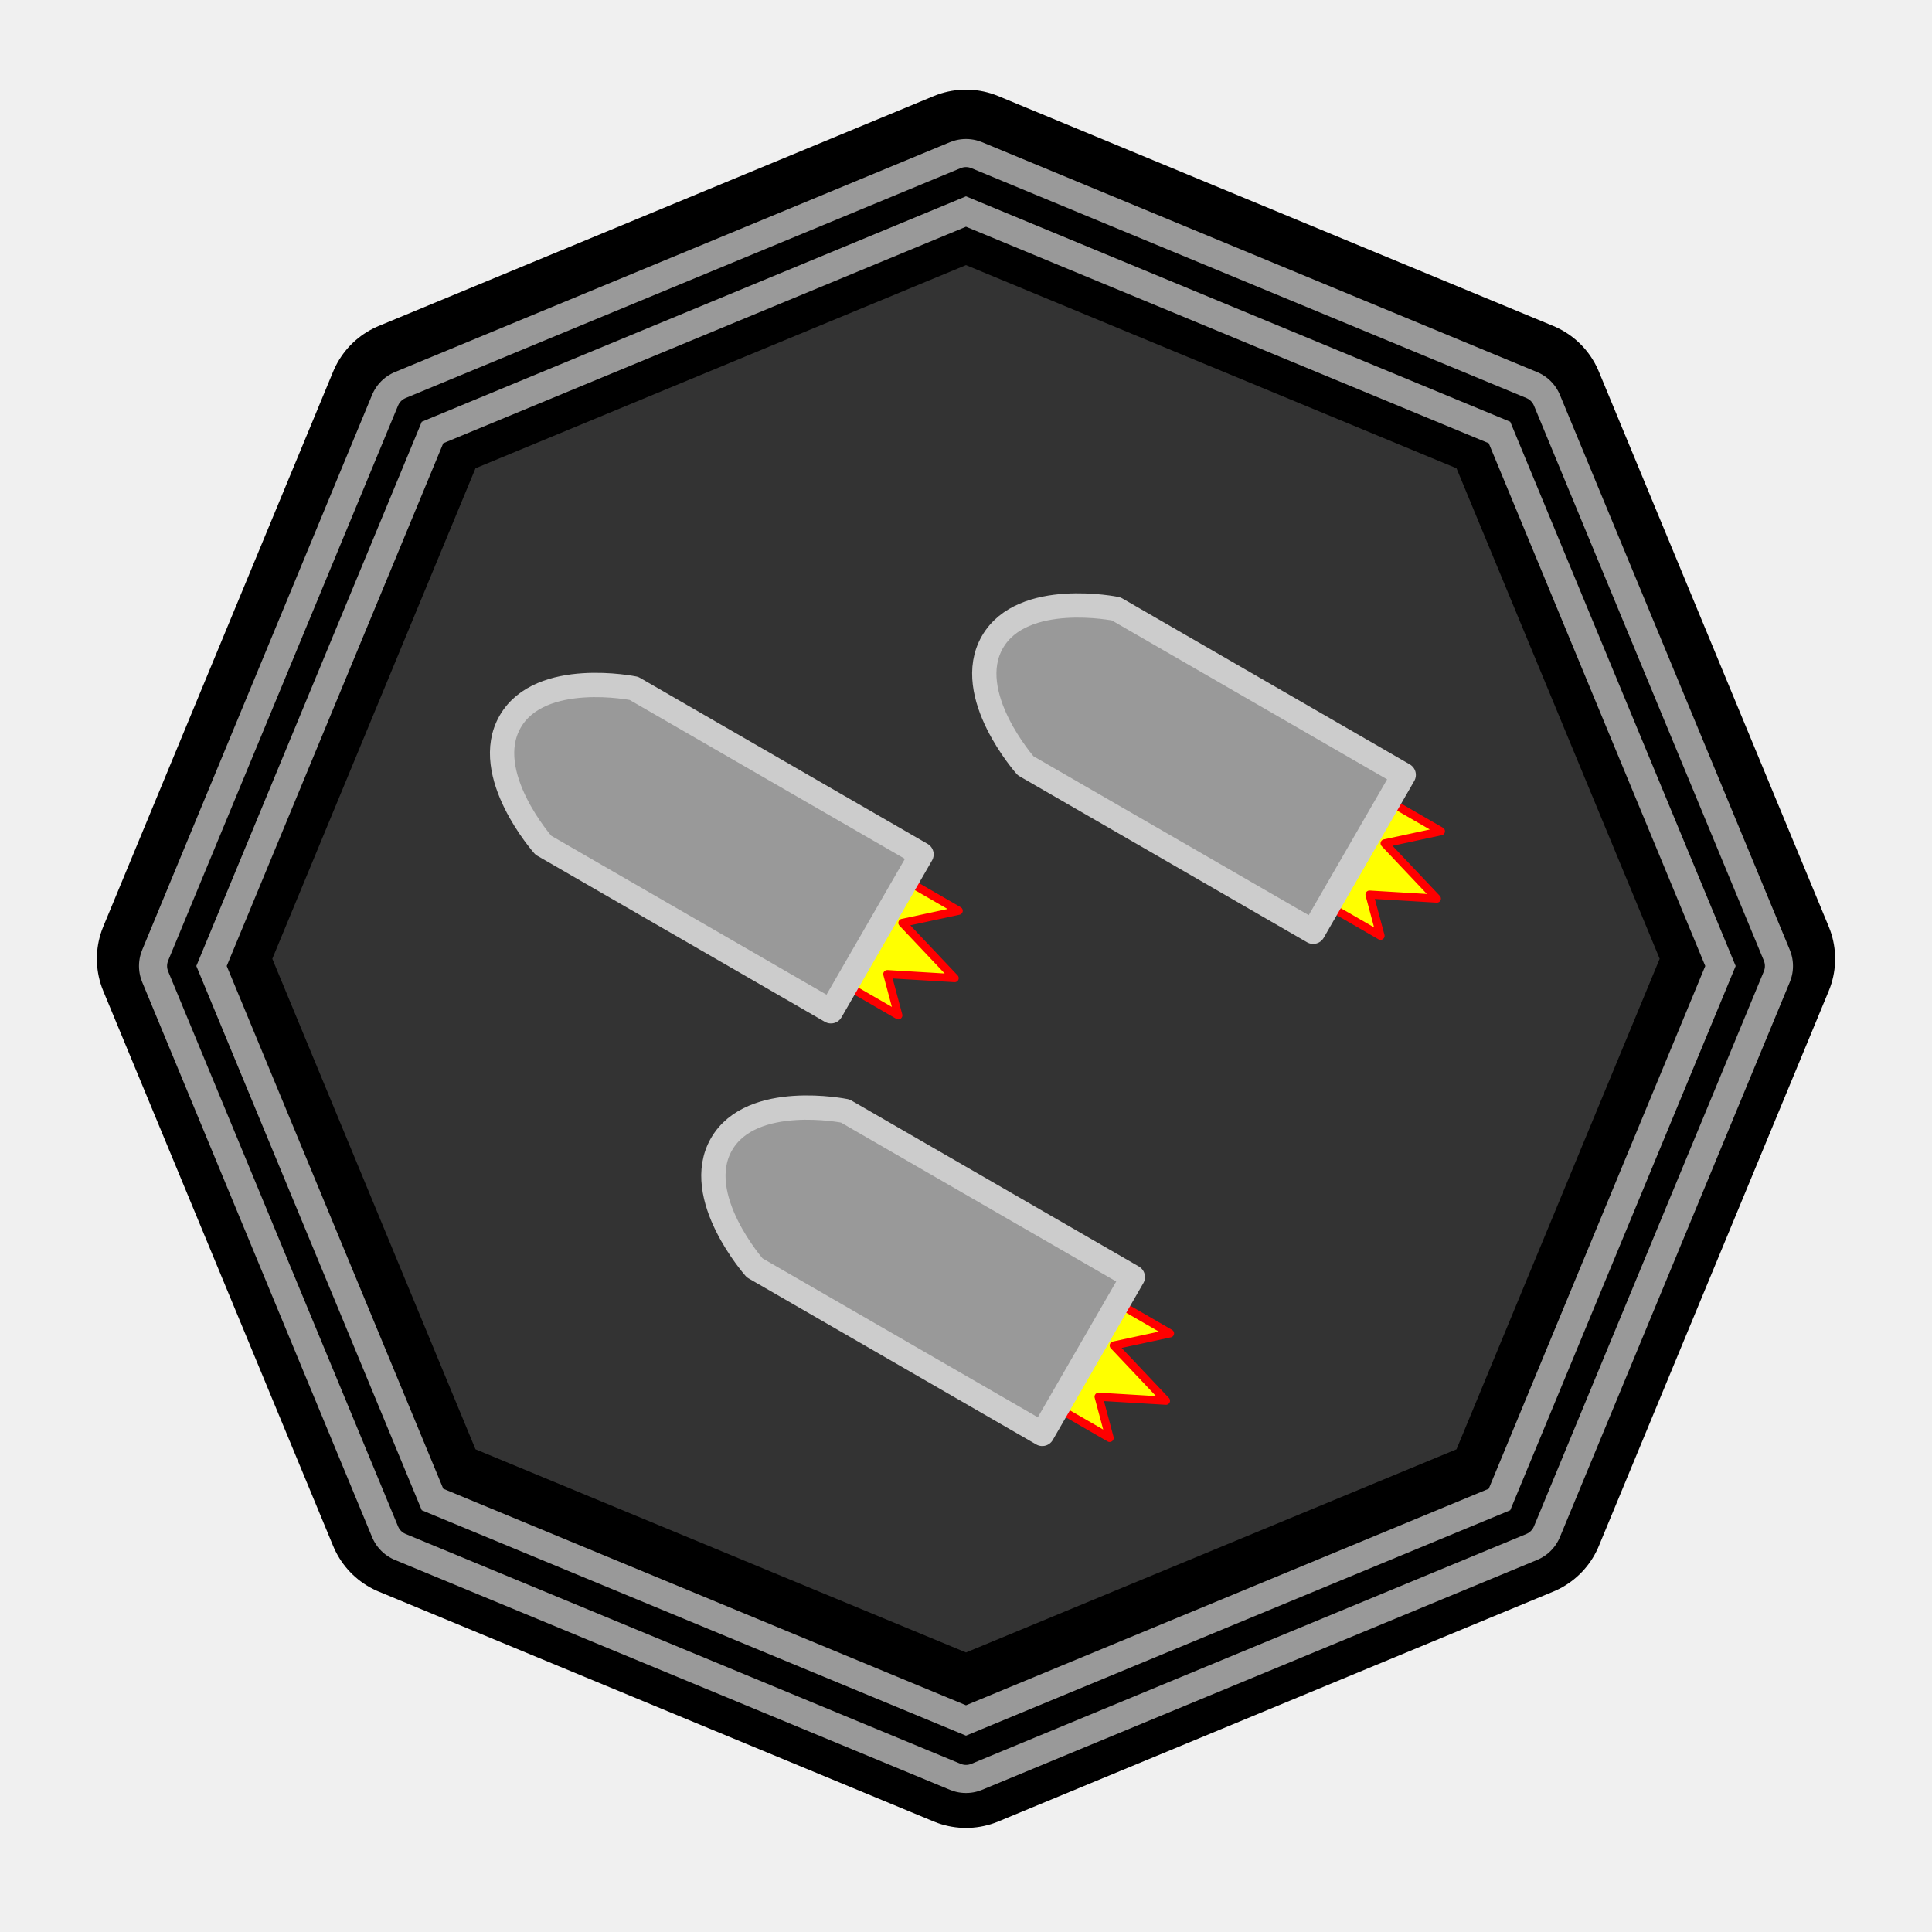
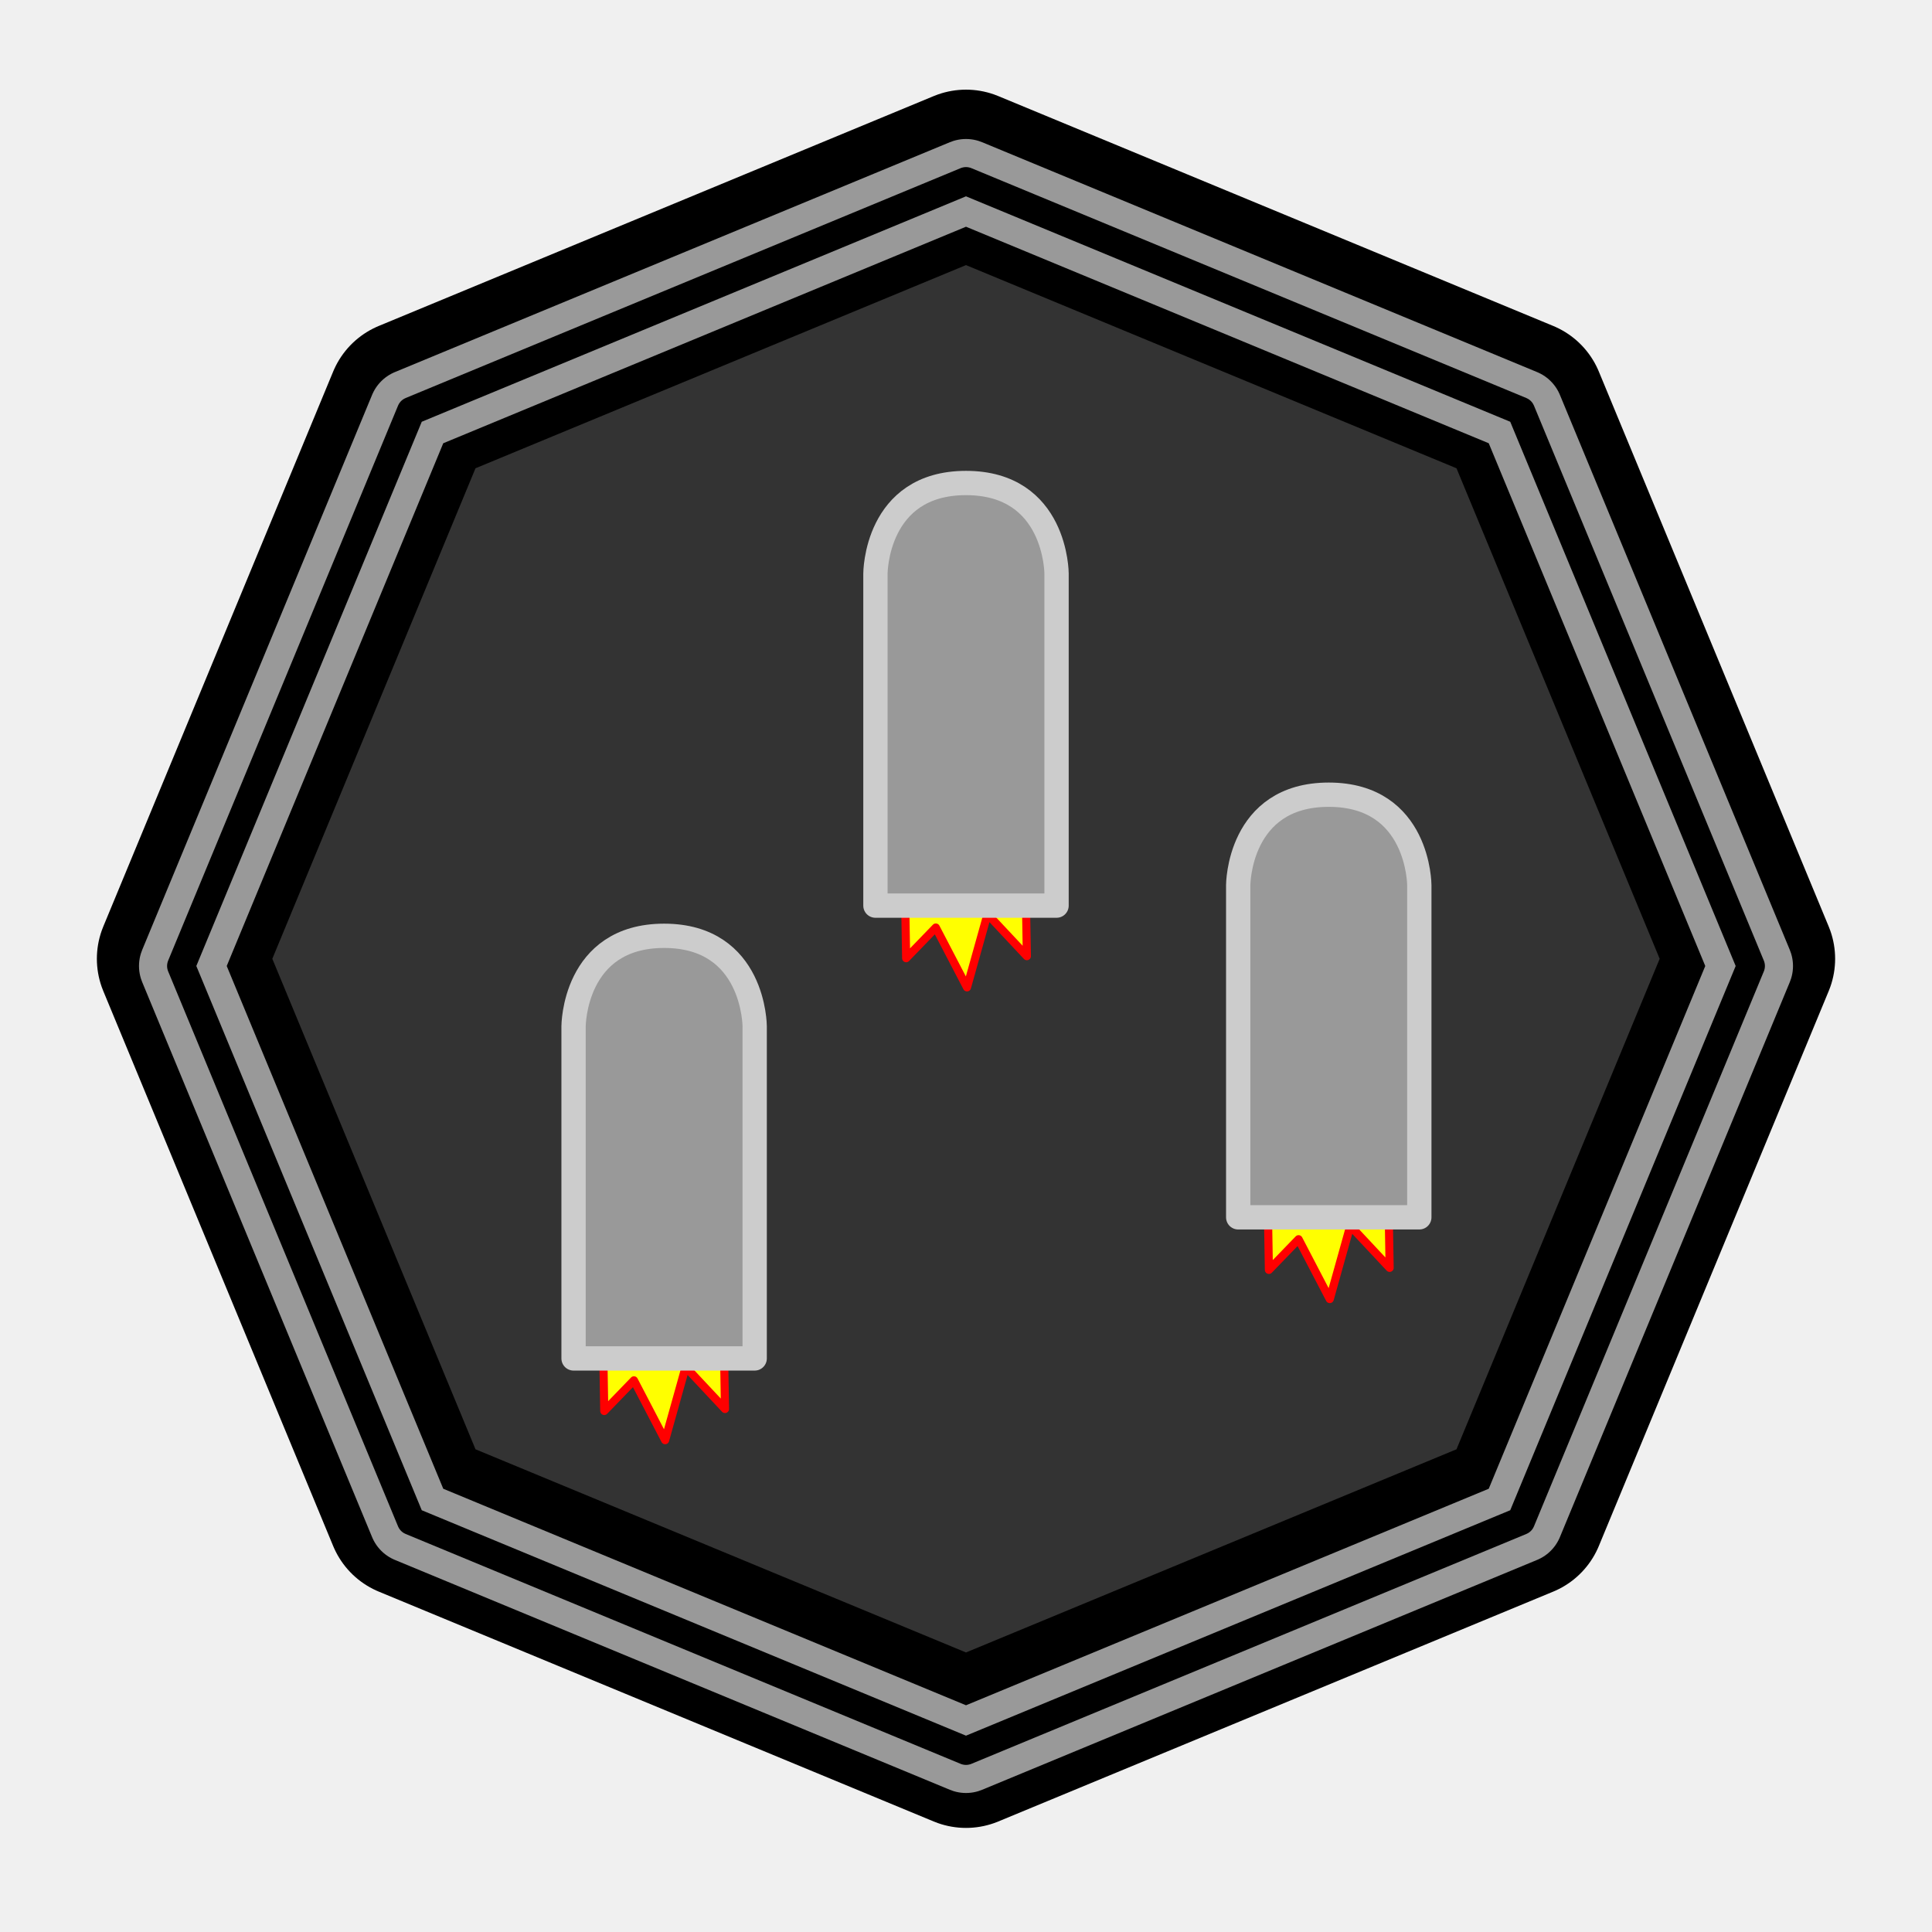
<svg xmlns="http://www.w3.org/2000/svg" width="512" height="512" viewBox="0 0 135.467 135.467" version="1.1" id="svg8">
  <defs id="defs2">
    <marker style="overflow:visible;" id="Arrow1Mend" refX="0.0" refY="0.0" orient="auto">
      <path transform="scale(0.4) rotate(180) translate(10,0)" style="fill-rule:evenodd;stroke:#ffffff;stroke-width:1pt;stroke-opacity:1;fill:#ffffff;fill-opacity:1" d="M 0.0,0.0 L 5.0,-5.0 L -12.5,0.0 L 5.0,5.0 L 0.0,0.0 z " id="path868" />
    </marker>
    <marker style="overflow:visible;" id="marker1227" refX="0.0" refY="0.0" orient="auto">
      <path transform="scale(0.8) rotate(180) translate(12.5,0)" style="fill-rule:evenodd;stroke:#ffffff;stroke-width:1pt;stroke-opacity:1;fill:#ffffff;fill-opacity:1" d="M 0.0,0.0 L 5.0,-5.0 L -12.5,0.0 L 5.0,5.0 L 0.0,0.0 z " id="path1225" />
    </marker>
    <marker style="overflow:visible;" id="Arrow1Lend" refX="0.0" refY="0.0" orient="auto">
      <path transform="scale(0.8) rotate(180) translate(12.5,0)" style="fill-rule:evenodd;stroke:#ffffff;stroke-width:1pt;stroke-opacity:1;fill:#ffffff;fill-opacity:1" d="M 0.0,0.0 L 5.0,-5.0 L -12.5,0.0 L 5.0,5.0 L 0.0,0.0 z " id="path862" />
    </marker>
  </defs>
  <g id="layer2" style="display:inline">
    <path style="display:inline;fill:#333333;stroke:none;stroke-width:63.644;stroke-linecap:round;stroke-linejoin:round;stroke-miterlimit:4;stroke-dasharray:none;stroke-dashoffset:49.6;paint-order:markers fill stroke;stop-color:#000000" id="path84" transform="matrix(0.199549,0,0,0.199549,43.67352,46.98023)" d="M 120,400.432 -89.609,313.609 -176.432,104 l 86.823,-209.609 209.609,-86.823 209.609,86.823 86.823,209.609 -86.823,209.609 z" />
  </g>
  <g id="layer1" style="display:inline">
-     <g id="g446-3" transform="matrix(0.2683204,-0.4647446,0.4647446,0.2683204,42.12434,40.16012)" style="display:inline">
-       <g id="g2647">
-         <path style="fill:#ffff00;stroke:#ff0000;stroke-width:1.058;stroke-linecap:round;stroke-linejoin:round;stroke-miterlimit:4;stroke-dasharray:none;stroke-dashoffset:49.6;paint-order:markers fill stroke;stop-color:#000000" d="m -64.656,106.216 v 7.889 l 3.944,-3.944 3.944,7.889 2.839,-9.524 5.05,5.58 v -7.889" id="path4575-6" />
-         <path style="fill:#999999;stroke:#cccccc;stroke-width:3.175;stroke-linecap:round;stroke-linejoin:round;stroke-miterlimit:4;stroke-dasharray:none;stroke-dashoffset:49.6;paint-order:markers fill stroke;stop-color:#000000" d="m -68.6,62.829 c 0,0 3.944,-11.833 11.833,-11.833 7.889,0 11.833,11.833 11.833,11.833 v 43.387 h -23.666 z" id="path4573-7" />
+     <g id="g446-3-6" transform="matrix(0.536565,-0.00902446,0.00902446,0.536565,99.26482,5.378482)" style="display:inline">
+       <g id="g2647-2">
+         <g id="g779">
+           <path style="fill:#ffff00;stroke:#ff0000;stroke-width:1.058;stroke-linecap:round;stroke-linejoin:round;stroke-miterlimit:4;stroke-dasharray:none;stroke-dashoffset:49.6;paint-order:markers fill stroke;stop-color:#000000" d="m -68.506,106.151 v 7.889 l 3.944,-3.944 3.944,7.889 2.839,-9.524 5.05,5.58 v -7.889" id="path4575-6-9" />
+           <path style="fill:#999999;stroke:#cccccc;stroke-width:3.175;stroke-linecap:round;stroke-linejoin:round;stroke-miterlimit:4;stroke-dasharray:none;stroke-dashoffset:49.6;paint-order:markers fill stroke;stop-color:#000000" d="m -71.672,63.723 c 0,0 0.199,-11.831 12.03,-11.632 11.831,0.199 11.632,12.03 11.632,12.03 l -0.73,43.381 -23.662,-0.398 z" id="path4573-7-1" />
+         </g>
      </g>
    </g>
-     <g id="g446-3-6" transform="matrix(0.2683204,-0.4647446,0.4647446,0.2683204,27.30767,10.52678)" style="display:inline">
-       <g id="g2647-2">
-         <path style="fill:#ffff00;stroke:#ff0000;stroke-width:1.058;stroke-linecap:round;stroke-linejoin:round;stroke-miterlimit:4;stroke-dasharray:none;stroke-dashoffset:49.6;paint-order:markers fill stroke;stop-color:#000000" d="m -64.656,106.216 v 7.889 l 3.944,-3.944 3.944,7.889 2.839,-9.524 5.05,5.58 v -7.889" id="path4575-6-9" />
-         <path style="fill:#999999;stroke:#cccccc;stroke-width:3.175;stroke-linecap:round;stroke-linejoin:round;stroke-miterlimit:4;stroke-dasharray:none;stroke-dashoffset:49.6;paint-order:markers fill stroke;stop-color:#000000" d="m -68.6,62.829 c 0,0 3.944,-11.833 11.833,-11.833 7.889,0 11.833,11.833 11.833,11.833 v 43.387 h -23.666 z" id="path4573-7-1" />
+     <g id="g446-3-6-3" transform="matrix(0.536565,-0.00902446,0.00902446,0.536565,78.09815,37.12848)" style="display:inline">
+       <g id="g2647-2-6">
+         <g id="g779-7">
+           <path style="fill:#ffff00;stroke:#ff0000;stroke-width:1.058;stroke-linecap:round;stroke-linejoin:round;stroke-miterlimit:4;stroke-dasharray:none;stroke-dashoffset:49.6;paint-order:markers fill stroke;stop-color:#000000" d="m -68.506,106.151 v 7.889 l 3.944,-3.944 3.944,7.889 2.839,-9.524 5.05,5.58 v -7.889" id="path4575-6-9-5" />
+           <path style="fill:#999999;stroke:#cccccc;stroke-width:3.175;stroke-linecap:round;stroke-linejoin:round;stroke-miterlimit:4;stroke-dasharray:none;stroke-dashoffset:49.6;paint-order:markers fill stroke;stop-color:#000000" d="m -71.672,63.723 c 0,0 0.199,-11.831 12.03,-11.632 11.831,0.199 11.632,12.03 11.632,12.03 l -0.73,43.381 -23.662,-0.398 z" id="path4573-7-1-3" />
+         </g>
      </g>
    </g>
-     <g id="g446-3-2" transform="matrix(0.2683204,-0.4647446,0.4647446,0.2683204,61.11872,4.951539)" style="display:inline">
-       <g id="g2647-7">
-         <path style="fill:#ffff00;stroke:#ff0000;stroke-width:1.058;stroke-linecap:round;stroke-linejoin:round;stroke-miterlimit:4;stroke-dasharray:none;stroke-dashoffset:49.6;paint-order:markers fill stroke;stop-color:#000000" d="m -64.656,106.216 v 7.889 l 3.944,-3.944 3.944,7.889 2.839,-9.524 5.05,5.58 v -7.889" id="path4575-6-0" />
-         <path style="fill:#999999;stroke:#cccccc;stroke-width:3.175;stroke-linecap:round;stroke-linejoin:round;stroke-miterlimit:4;stroke-dasharray:none;stroke-dashoffset:49.6;paint-order:markers fill stroke;stop-color:#000000" d="m -68.6,62.829 c 0,0 3.944,-11.833 11.833,-11.833 7.889,0 11.833,11.833 11.833,11.833 v 43.387 h -23.666 z" id="path4573-7-9" />
+     <g id="g446-3-6-5" transform="matrix(0.536565,-0.00902446,0.00902446,0.536565,124.701,27.23392)" style="display:inline">
+       <g id="g2647-2-62">
+         <g id="g779-9">
+           <path style="fill:#ffff00;stroke:#ff0000;stroke-width:1.058;stroke-linecap:round;stroke-linejoin:round;stroke-miterlimit:4;stroke-dasharray:none;stroke-dashoffset:49.6;paint-order:markers fill stroke;stop-color:#000000" d="m -68.506,106.151 v 7.889 l 3.944,-3.944 3.944,7.889 2.839,-9.524 5.05,5.58 v -7.889" id="path4575-6-9-1" />
+           <path style="fill:#999999;stroke:#cccccc;stroke-width:3.175;stroke-linecap:round;stroke-linejoin:round;stroke-miterlimit:4;stroke-dasharray:none;stroke-dashoffset:49.6;paint-order:markers fill stroke;stop-color:#000000" d="m -71.672,63.723 c 0,0 0.199,-11.831 12.03,-11.632 11.831,0.199 11.632,12.03 11.632,12.03 l -0.73,43.381 -23.662,-0.398 z" id="path4573-7-1-2" />
+         </g>
      </g>
    </g>
  </g>
  <g id="layer3" style="display:inline">
    <path style="display:inline;fill:none;stroke:#000000;stroke-width:63.644;stroke-linecap:round;stroke-linejoin:round;stroke-miterlimit:4;stroke-dasharray:none;stroke-dashoffset:49.6;paint-order:markers fill stroke;stop-color:#000000" id="path84-7" transform="matrix(0.1856524,0,0,0.1856524,45.45504,47.91945)" d="M 120,400.432 -89.609,313.609 -176.432,104 l 86.823,-209.609 209.609,-86.823 209.609,86.823 86.823,209.609 -86.823,209.609 z" />
    <path style="display:inline;fill:none;stroke:#999999;stroke-width:31.822;stroke-linecap:round;stroke-linejoin:round;stroke-miterlimit:4;stroke-dasharray:none;stroke-dashoffset:49.6;paint-order:markers fill stroke;stop-color:#000000" id="path84-3" transform="matrix(0.1856524,0,0,0.1856524,45.45504,48.42548)" d="M 120,400.432 -89.609,313.609 -176.432,104 l 86.823,-209.609 209.609,-86.823 209.609,86.823 86.823,209.609 -86.823,209.609 z" />
    <path style="display:inline;fill:none;stroke:#000000;stroke-width:10.607;stroke-linecap:round;stroke-linejoin:round;stroke-miterlimit:4;stroke-dasharray:none;stroke-dashoffset:49.6;paint-order:markers fill stroke;stop-color:#000000" id="path84-3-6" transform="matrix(0.1856524,0,0,0.1856524,45.45504,48.42548)" d="M 120,400.432 -89.609,313.609 -176.432,104 l 86.823,-209.609 209.609,-86.823 209.609,86.823 86.823,209.609 -86.823,209.609 z" />
  </g>
</svg>
